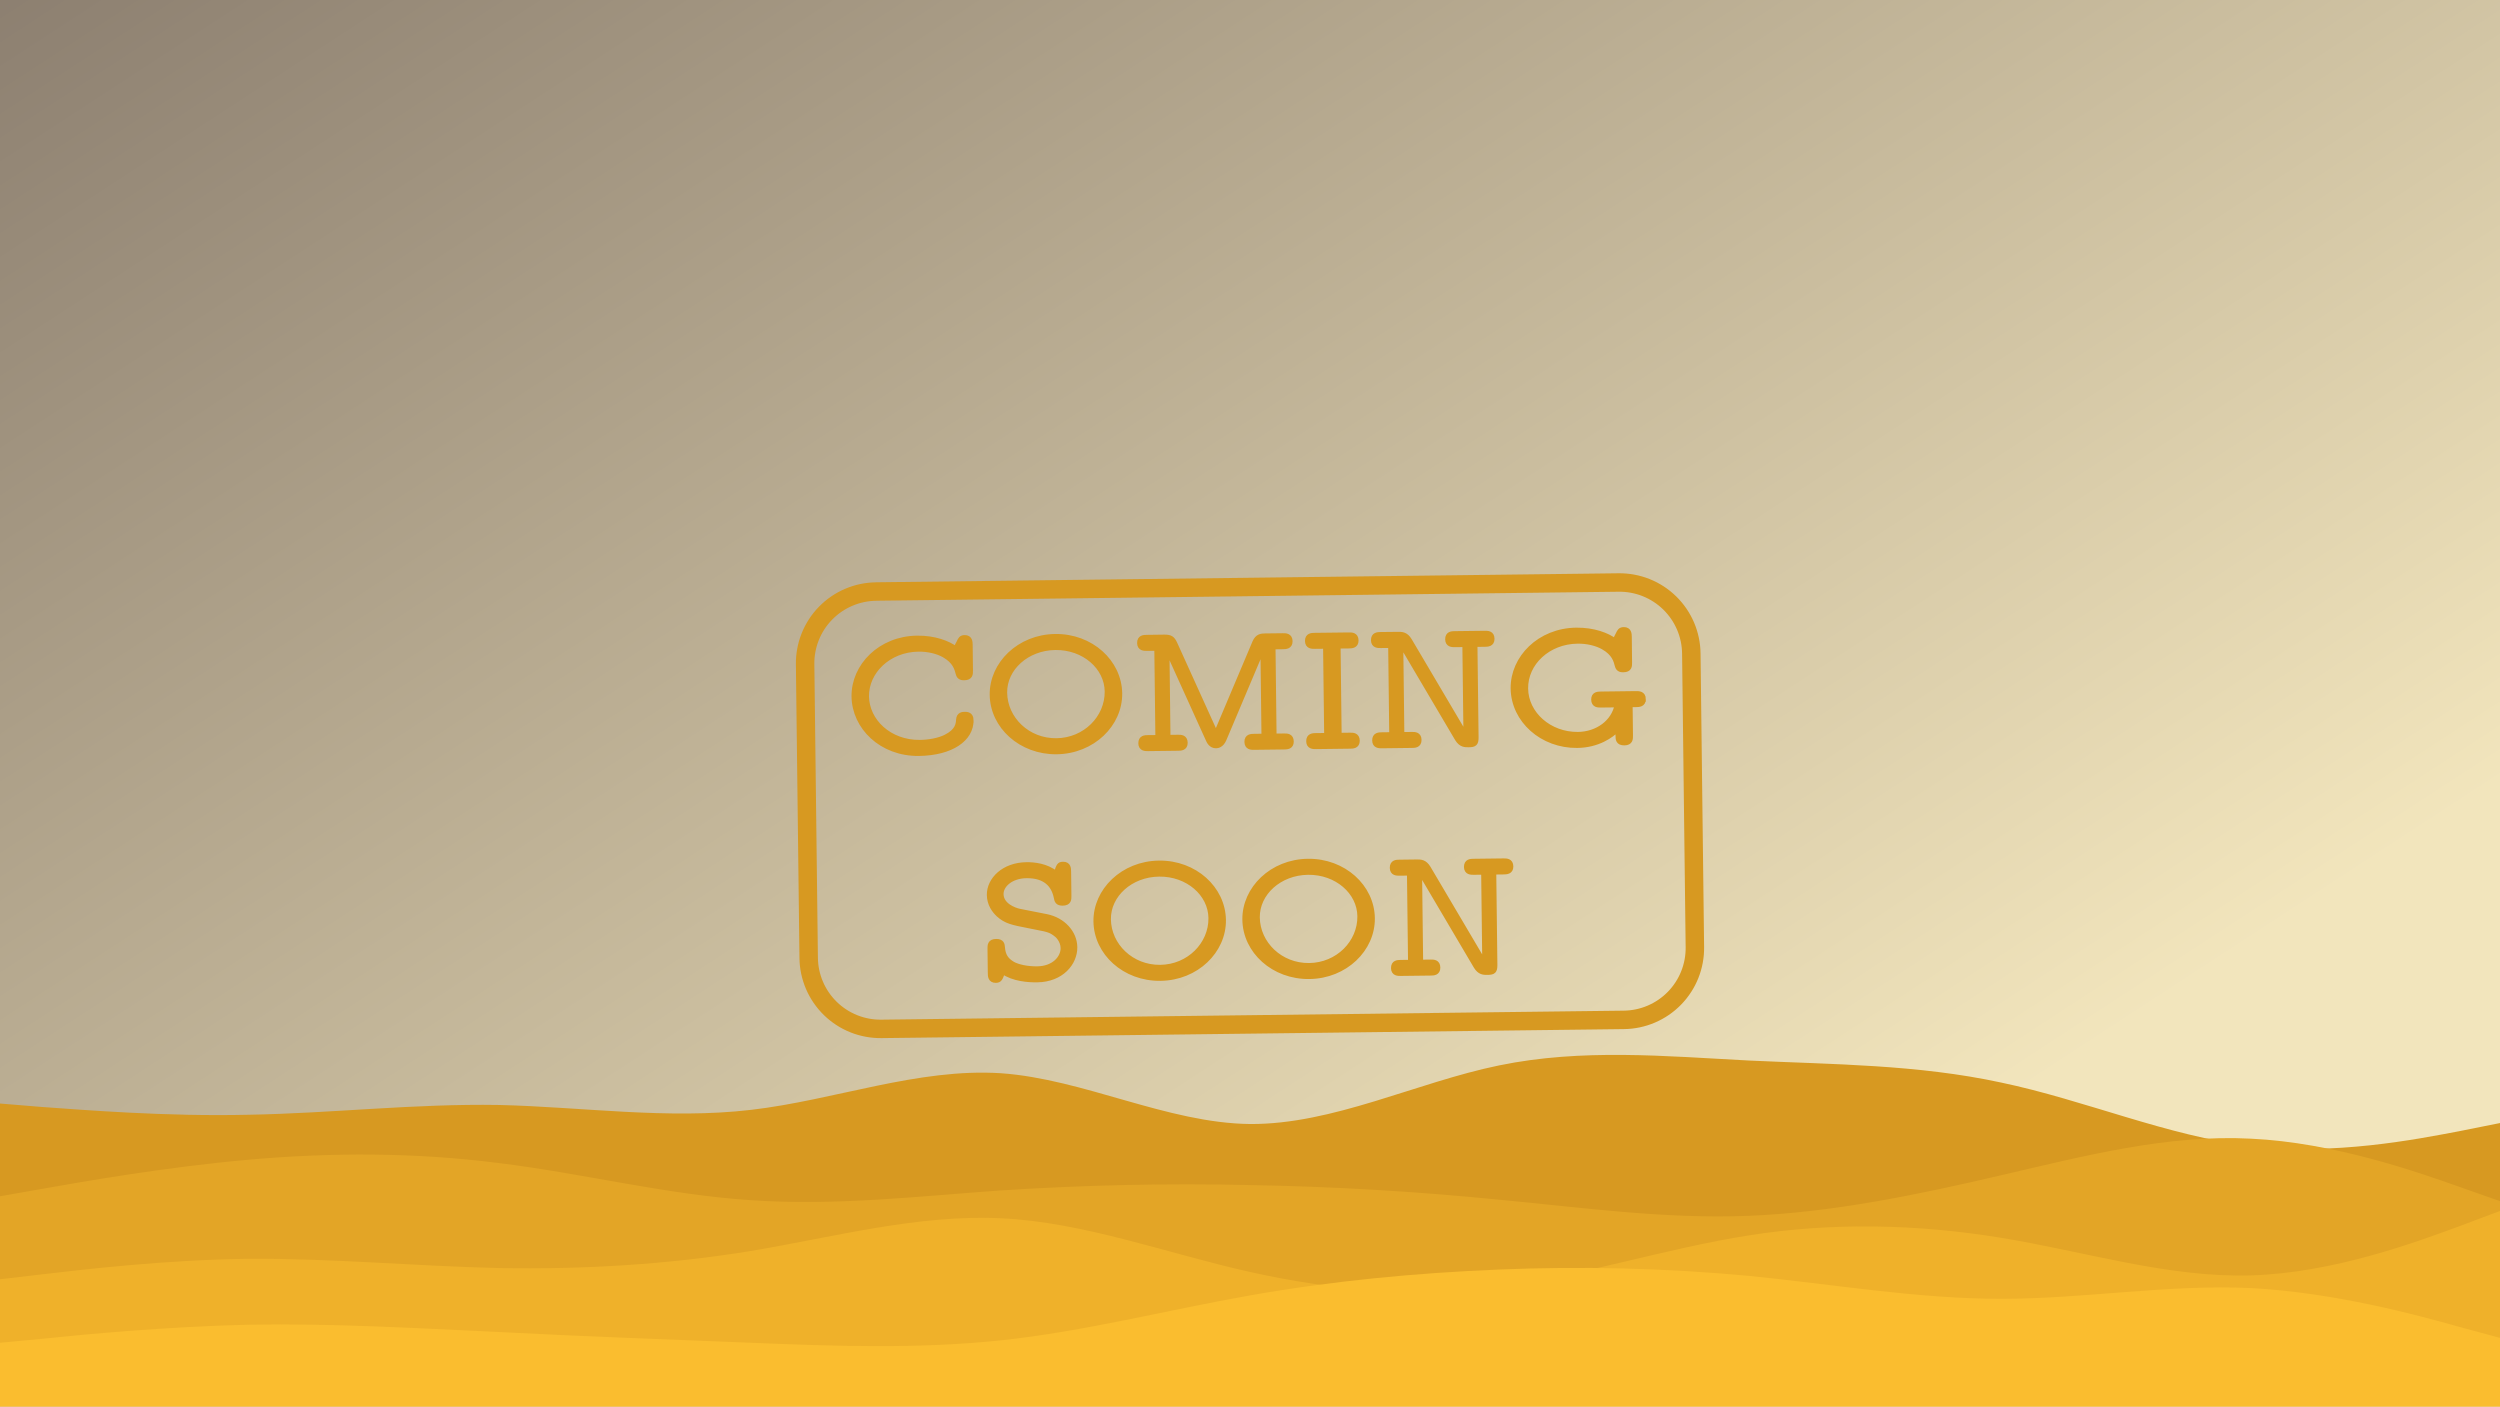
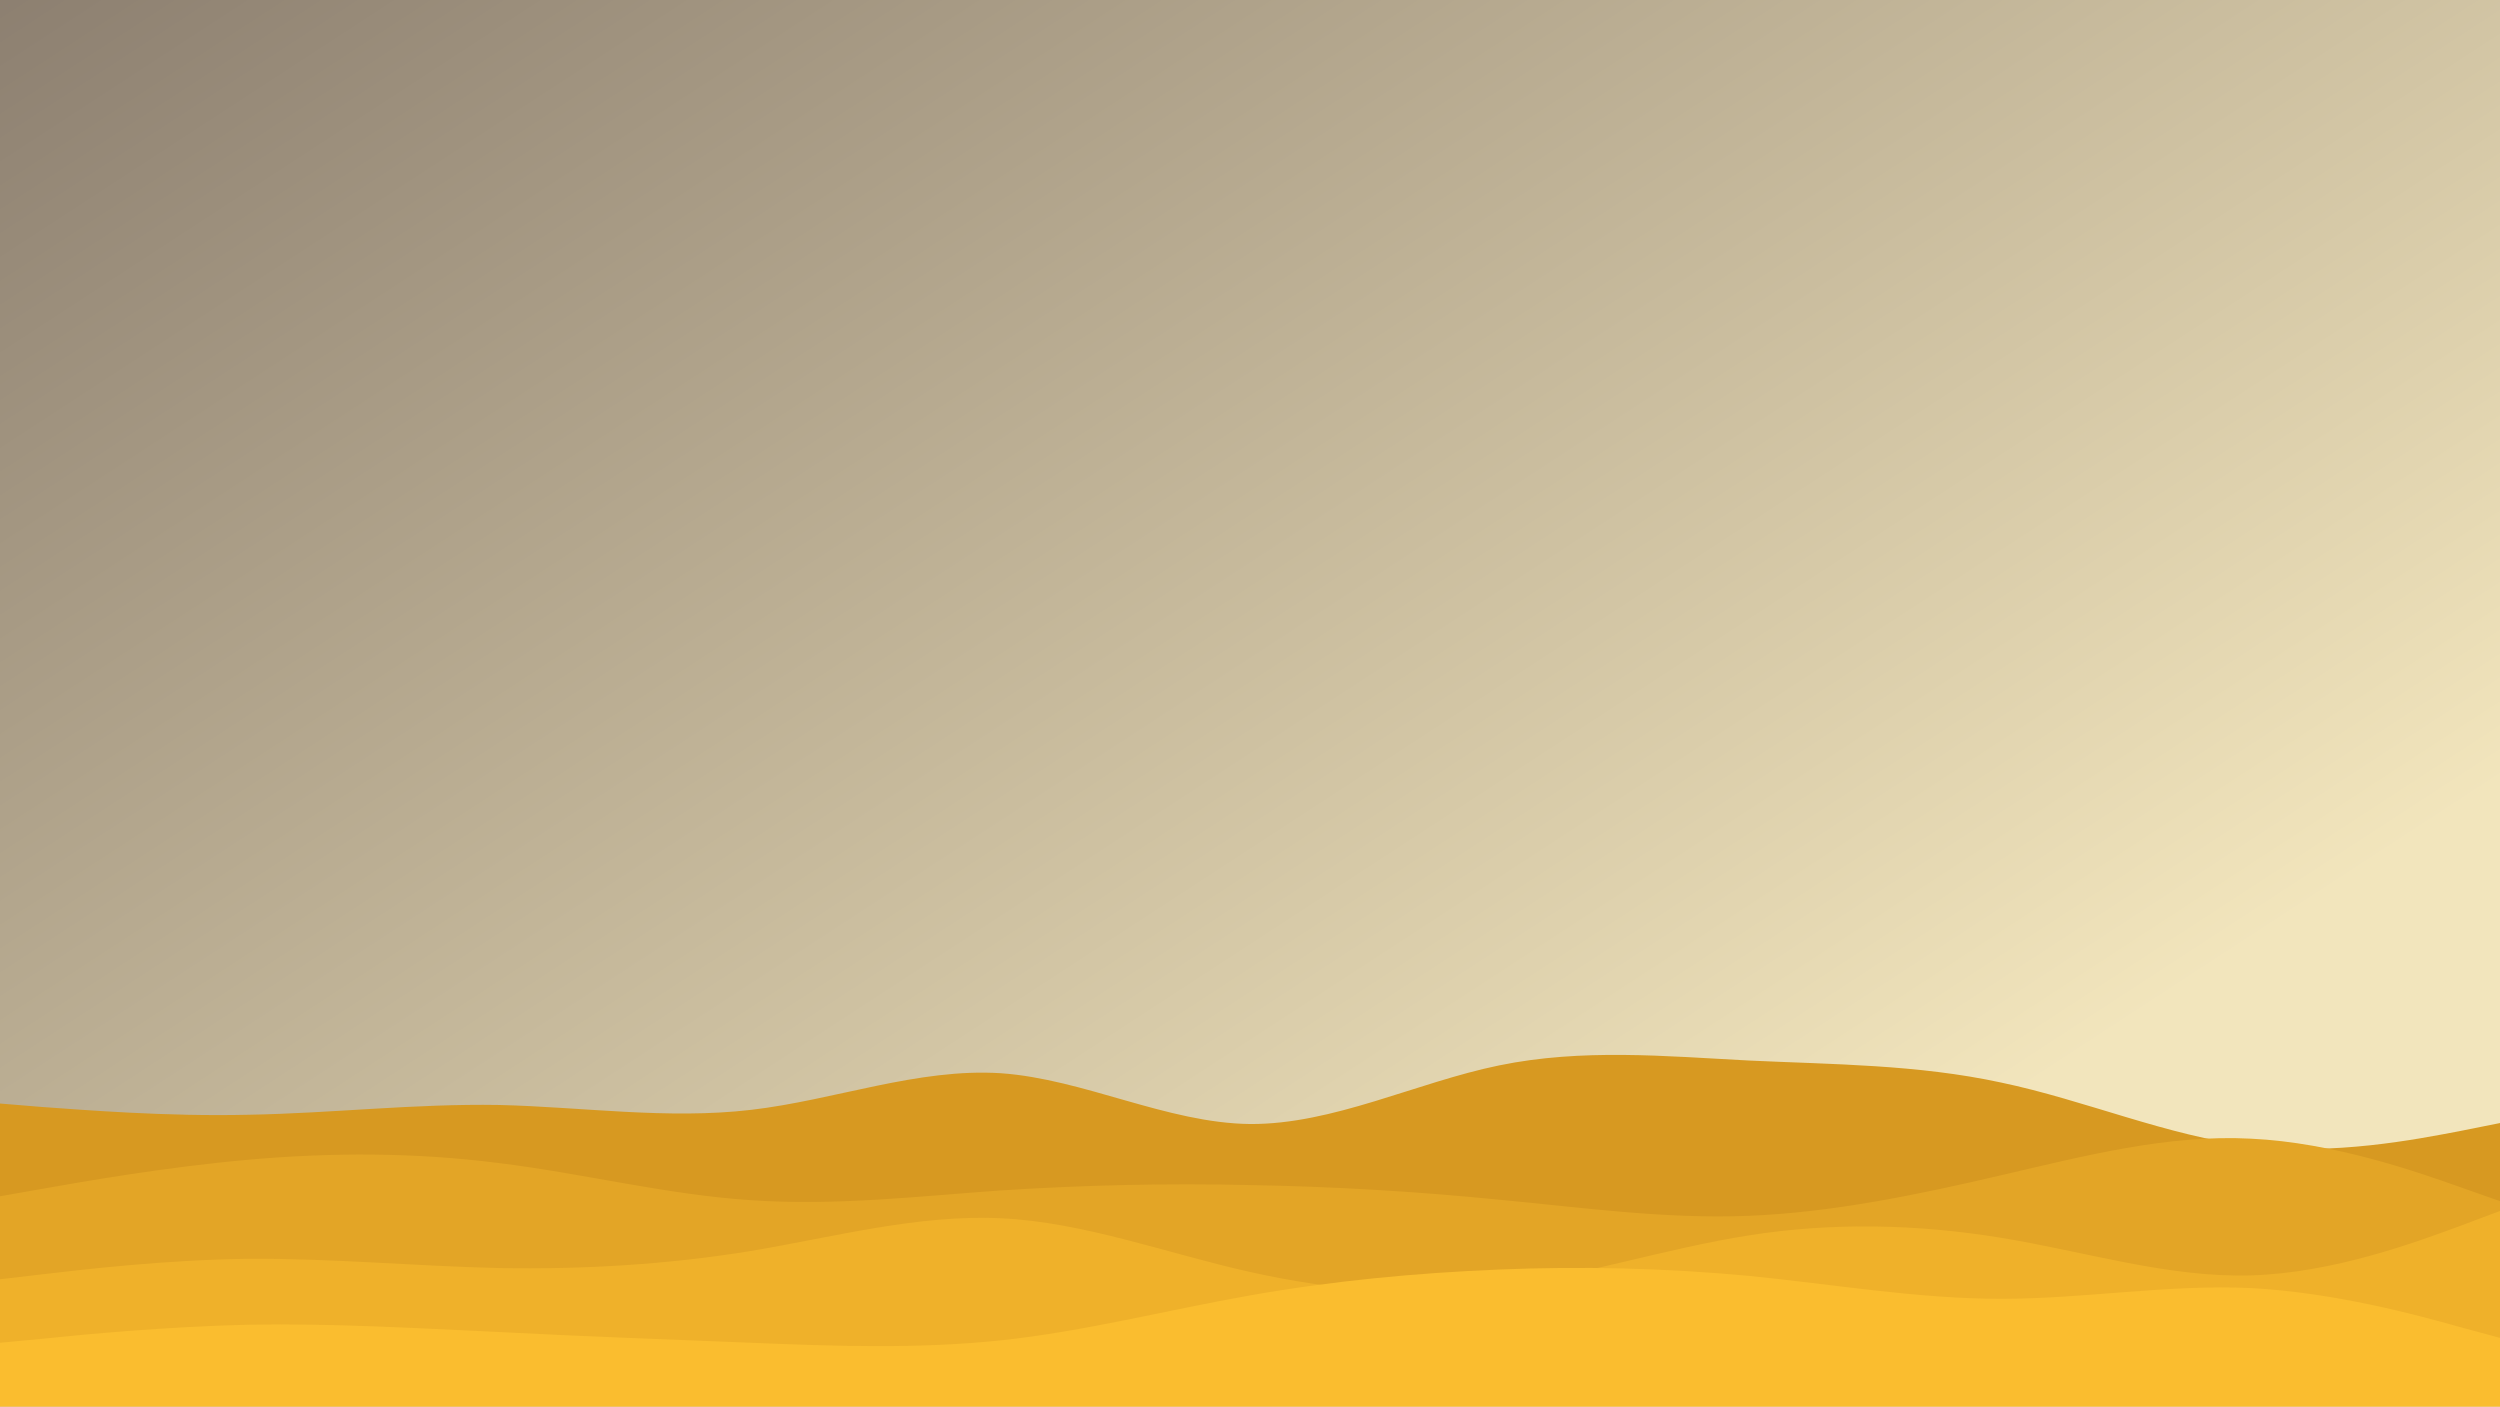
<svg xmlns="http://www.w3.org/2000/svg" xmlns:xlink="http://www.w3.org/1999/xlink" width="512" height="288" viewBox="0 0 135.467 76.2">
  <defs>
    <linearGradient id="a">
      <stop offset="0" stop-color="#f2e5bc" />
      <stop offset="1" stop-color="#7c6f64" />
    </linearGradient>
    <linearGradient xlink:href="#a" id="b" x1="99.589" y1="65.917" x2="29.831" y2="-41.049" gradientUnits="userSpaceOnUse" />
  </defs>
  <path fill="url(#b)" d="M0 0h135.467v76.2H0z" />
-   <path d="M52.623 39.026c-.004-.326-.242-.323-.35-.322-.1.002-.316.005-.333.291-.017.237-.041.613-.69.938-.373.191-.925.287-1.4.293-1.668.019-2.878-1.161-2.894-2.494-.016-1.334 1.185-2.534 2.814-2.554.523-.006 1.029.116 1.387.319.597.34.69.734.763 1.008.052.227.24.225.328.224.347-.004.344-.211.341-.409l-.016-1.373c-.003-.158-.005-.405-.302-.401-.187.001-.235.102-.302.25-.088.149-.088.169-.174.367-.41-.31-1.153-.599-2.101-.587-1.986.024-3.44 1.504-3.42 3.164.02 1.65 1.48 3.113 3.516 3.09 1.777-.023 2.845-.796 2.832-1.804zm8.053-1.451c-.021-1.709-1.56-3.113-3.496-3.089-1.955.024-3.439 1.494-3.419 3.163.021 1.709 1.559 3.112 3.495 3.09 1.956-.025 3.44-1.495 3.42-3.164zm-.684-.11c.018 1.431-1.193 2.651-2.743 2.67-1.562.02-2.79-1.18-2.807-2.603-.016-1.313 1.195-2.425 2.746-2.443 1.55-.02 2.789 1.062 2.804 2.375zm9.98 2.715c-.003-.308-.24-.305-.397-.303l-.534.007-.058-4.83.532-.007c.148-.002.396-.004.393-.3-.004-.307-.241-.304-.4-.302l-.947.011c-.199.004-.426.006-.57.353l-2.102 4.974-2.223-4.903c-.133-.294-.251-.362-.578-.36l-.948.013c-.158.002-.395.005-.391.311.004.297.25.294.398.292l.534-.006.058 4.83-.534.005c-.157.003-.394.005-.39.312.003.296.25.293.398.291l1.62-.02c.148 0 .395-.005.391-.3-.004-.307-.24-.304-.398-.302l-.534.007-.057-4.78h.01l2.212 4.881c.051.12.162.364.439.361.09 0 .296-.043.43-.35l2.094-4.956h.01l.058 4.78-.534.007c-.148.002-.394.005-.39.3.003.307.24.304.398.302l1.62-.02c.148-.001.395-.004.39-.3zm3.576-.045c-.004-.306-.24-.303-.398-.301l-.583.007-.058-4.83.582-.007c.148-.002.395-.005.392-.3-.004-.307-.241-.304-.4-.302l-1.846.022c-.158.003-.395.005-.392.31.005.297.25.294.399.292l.582-.006.059 4.83-.583.006c-.157.003-.394.006-.39.311.003.296.25.294.398.292l1.847-.023c.148-.002.395-.004.391-.3zm7.302-5.521c-.003-.306-.24-.303-.398-.302l-1.62.02c-.158.002-.395.005-.39.311.003.296.25.294.397.292l.534-.006.06 4.927h-.01l-3.046-5.158c-.202-.334-.42-.331-.627-.328l-.937.01c-.159.003-.396.005-.392.312.004.296.25.293.398.291l.534-.006.058 4.83-.533.006c-.158.003-.395.005-.391.31.003.297.25.294.398.292l1.62-.02c.148 0 .395-.004.391-.3-.003-.306-.24-.304-.398-.301l-.533.006-.06-4.929h.01l3.046 5.16c.202.333.419.33.626.328.316-.004.404-.065.4-.41l-.062-5.028.535-.006c.148-.002.394-.005.39-.301zm8.2 3.27c-.003-.307-.25-.304-.409-.303l-1.896.024c-.148.002-.395.005-.391.301.004.306.24.303.398.301l.87-.01c-.176.93-1.058 1.583-2.115 1.596-1.551.019-2.82-1.111-2.835-2.485-.017-1.373 1.204-2.543 2.813-2.563.524-.006 1.029.117 1.387.32.597.338.691.732.763 1.008.053.226.24.224.329.223.346-.004.343-.212.34-.409l-.015-1.373c-.003-.158-.006-.406-.302-.401-.187.001-.236.102-.304.25-.087.15-.085.169-.172.368-.41-.312-1.154-.599-2.102-.588-1.985.025-3.439 1.504-3.42 3.163.023 1.73 1.58 3.113 3.476 3.09 1.116-.013 1.851-.536 2.201-.896l.005.355c.003.198.005.406.351.402.336-.005.333-.222.331-.409l-.02-1.66.316-.004c.148-.001.404-.005.4-.3zM58.244 51.325c-.01-.79-.65-1.484-1.541-1.661l-1.466-.289c-.268-.056-.982-.313-.99-.926-.006-.494.542-.985 1.372-.995 1.037-.012 1.478.506 1.614 1.176.032.168.064.316.35.312.346-.004.344-.212.341-.41l-.016-1.302c-.002-.159-.005-.406-.301-.402-.217.003-.237.072-.38.508-.518-.428-1.21-.489-1.606-.484-1.234.014-2.024.814-2.015 1.644.006.495.268.847.498 1.062.409.37.756.435 1.656.611l.427.085c.613.12.762.148 1.091.42 0 0 .32.273.325.698.006.533-.49 1.112-1.4 1.123-.543.007-1.048-.105-1.327-.26-.358-.212-.519-.458-.554-.902-.011-.139-.024-.326-.34-.322-.345.004-.342.212-.34.41l.016 1.302c.001.158.005.406.301.402.217-.003.246-.102.38-.478.577.408 1.398.457 1.862.45 1.314-.015 2.053-.913 2.043-1.772zm8.053-1.471c-.021-1.709-1.56-3.113-3.495-3.089-1.956.024-3.44 1.494-3.419 3.163.021 1.708 1.559 3.113 3.495 3.088 1.956-.022 3.439-1.492 3.419-3.162zm-.683-.11c.017 1.431-1.193 2.652-2.743 2.67-1.562.02-2.791-1.18-2.807-2.603-.016-1.314 1.194-2.425 2.745-2.443 1.551-.02 2.789 1.062 2.805 2.375zm8.752.012c-.02-1.708-1.558-3.113-3.494-3.089-1.956.024-3.44 1.494-3.42 3.163.02 1.71 1.56 3.114 3.496 3.088 1.955-.022 3.438-1.492 3.418-3.162zm-.682-.11c.017 1.432-1.193 2.652-2.744 2.67-1.56.02-2.79-1.18-2.808-2.603-.016-1.314 1.196-2.425 2.747-2.443 1.551-.02 2.789 1.062 2.805 2.375zm8.186-2.697c-.004-.306-.24-.303-.4-.302l-1.62.02c-.157.002-.393.005-.39.311.003.296.25.293.399.292l.533-.007.06 4.928h-.01l-3.046-5.159c-.202-.333-.419-.33-.626-.328l-.939.012c-.158.001-.395.004-.39.31.002.297.25.294.398.292l.532-.006.059 4.83-.533.006c-.158.002-.395.005-.39.31.003.297.25.294.397.292l1.62-.02c.149 0 .395-.004.39-.3-.002-.307-.24-.304-.397-.302l-.534.007-.059-4.929h.01l3.045 5.16c.202.333.42.33.627.328.316-.005.404-.065.4-.41l-.061-5.028.533-.006c.148-.002.396-.005.392-.301z" aria-label="COMING SOON" font-size="9.878" font-family="'Latin Modern Mono Prop'" letter-spacing="0" word-spacing="0" text-anchor="middle" fill="#d79921" stroke-width=".265" stroke="#d79921" />
-   <path d="M47.48 32.052l40.22-.488a3.891 3.891 0 013.947 3.854l.193 15.9a3.891 3.891 0 01-3.852 3.946l-40.221.488a3.891 3.891 0 01-3.947-3.853L43.627 36a3.891 3.891 0 013.852-3.946z" fill="none" stroke-linecap="round" stroke-linejoin="round" stroke="#d79921" />
  <path d="M0 59.796l2.249.185c2.249.159 6.747.53 11.245.423 4.498-.08 8.996-.608 13.546-.529 4.525.106 9.129.794 13.653.265 4.55-.53 9.049-2.276 13.547-1.985 4.498.318 8.996 2.7 13.493 2.752 4.498.027 8.996-2.249 13.494-3.175 4.498-.926 8.996-.503 13.547-.265 4.524.212 9.128.212 13.653 1.191 4.55.953 9.048 2.91 13.546 3.44 4.498.529 8.996-.37 11.245-.794l2.249-.45V76.2H0z" fill="#d79921" />
  <path d="M0 64.823l2.249-.397c2.249-.397 6.747-1.19 11.245-1.587 4.498-.397 8.996-.397 13.546.185 4.525.555 9.129 1.72 13.653 2.01 4.55.318 9.049-.211 13.547-.529 4.498-.29 8.996-.396 13.493-.29 4.498.079 8.996.343 13.494.793 4.498.423 8.996 1.058 13.547.873 4.524-.185 9.128-1.137 13.653-2.196 4.55-1.058 9.048-2.222 13.546-1.984 4.498.211 8.996 1.799 11.245 2.593l2.249.793V76.2H0z" fill="#e3a526" />
  <path d="M0 69.32l2.249-.264c2.249-.264 6.747-.794 11.245-.846 4.498-.027 8.996.396 13.546.502 4.525.08 9.129-.185 13.653-.926 4.55-.767 9.049-1.984 13.547-1.772 4.498.211 8.996 1.905 13.493 2.91 4.498 1.005 8.996 1.376 13.494.794 4.498-.582 8.996-2.064 13.547-2.778 4.524-.715 9.128-.609 13.653.132 4.55.74 9.048 2.17 13.546 2.037 4.498-.132 8.996-1.825 11.245-2.646l2.249-.846V76.2H0z" fill="#efb12a" />
  <path d="M0 72.76l2.249-.211c2.249-.238 6.747-.662 11.245-.768 4.498-.079 8.996.186 13.546.397 4.525.238 9.129.397 13.653.582 4.55.186 9.049.344 13.547-.132 4.498-.476 8.996-1.64 13.493-2.434 4.498-.794 8.996-1.217 13.494-1.402 4.498-.186 8.996-.08 13.547.344 4.524.45 9.128 1.243 13.653 1.243 4.55 0 9.048-.794 13.546-.582 4.498.238 8.996 1.455 11.245 2.09l2.249.609V76.2H0z" fill="#fabd2f" />
</svg>
